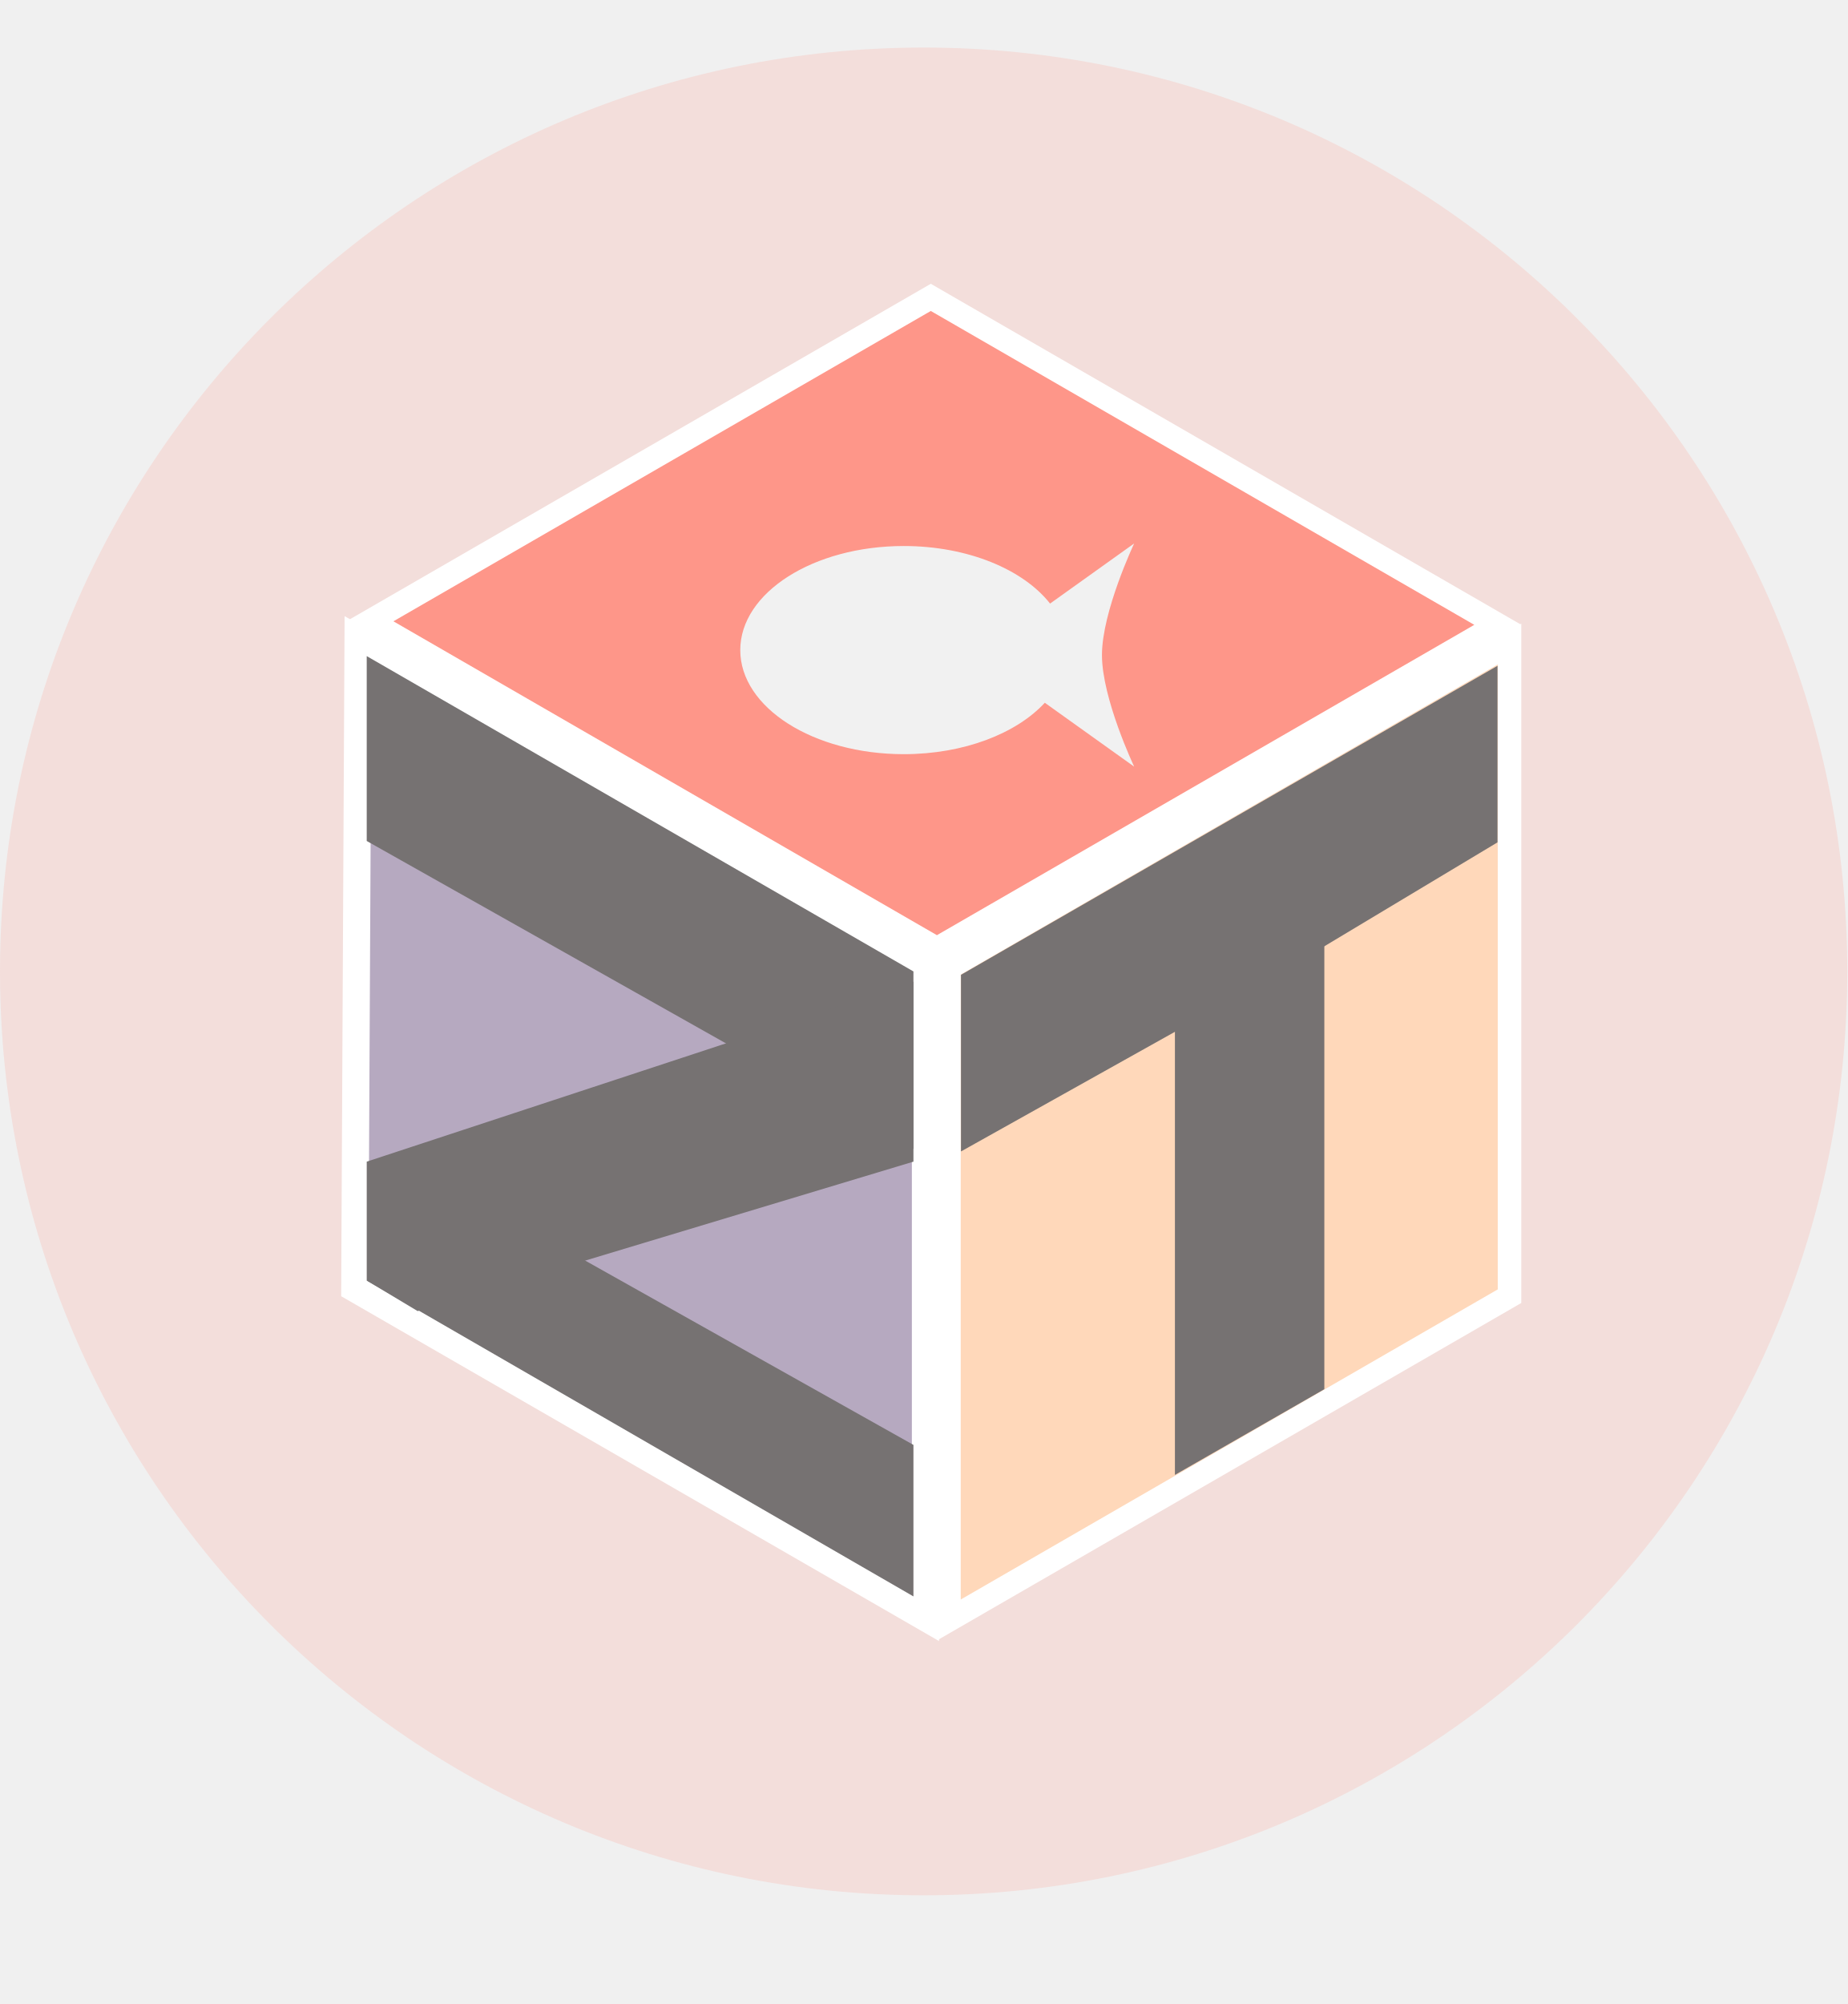
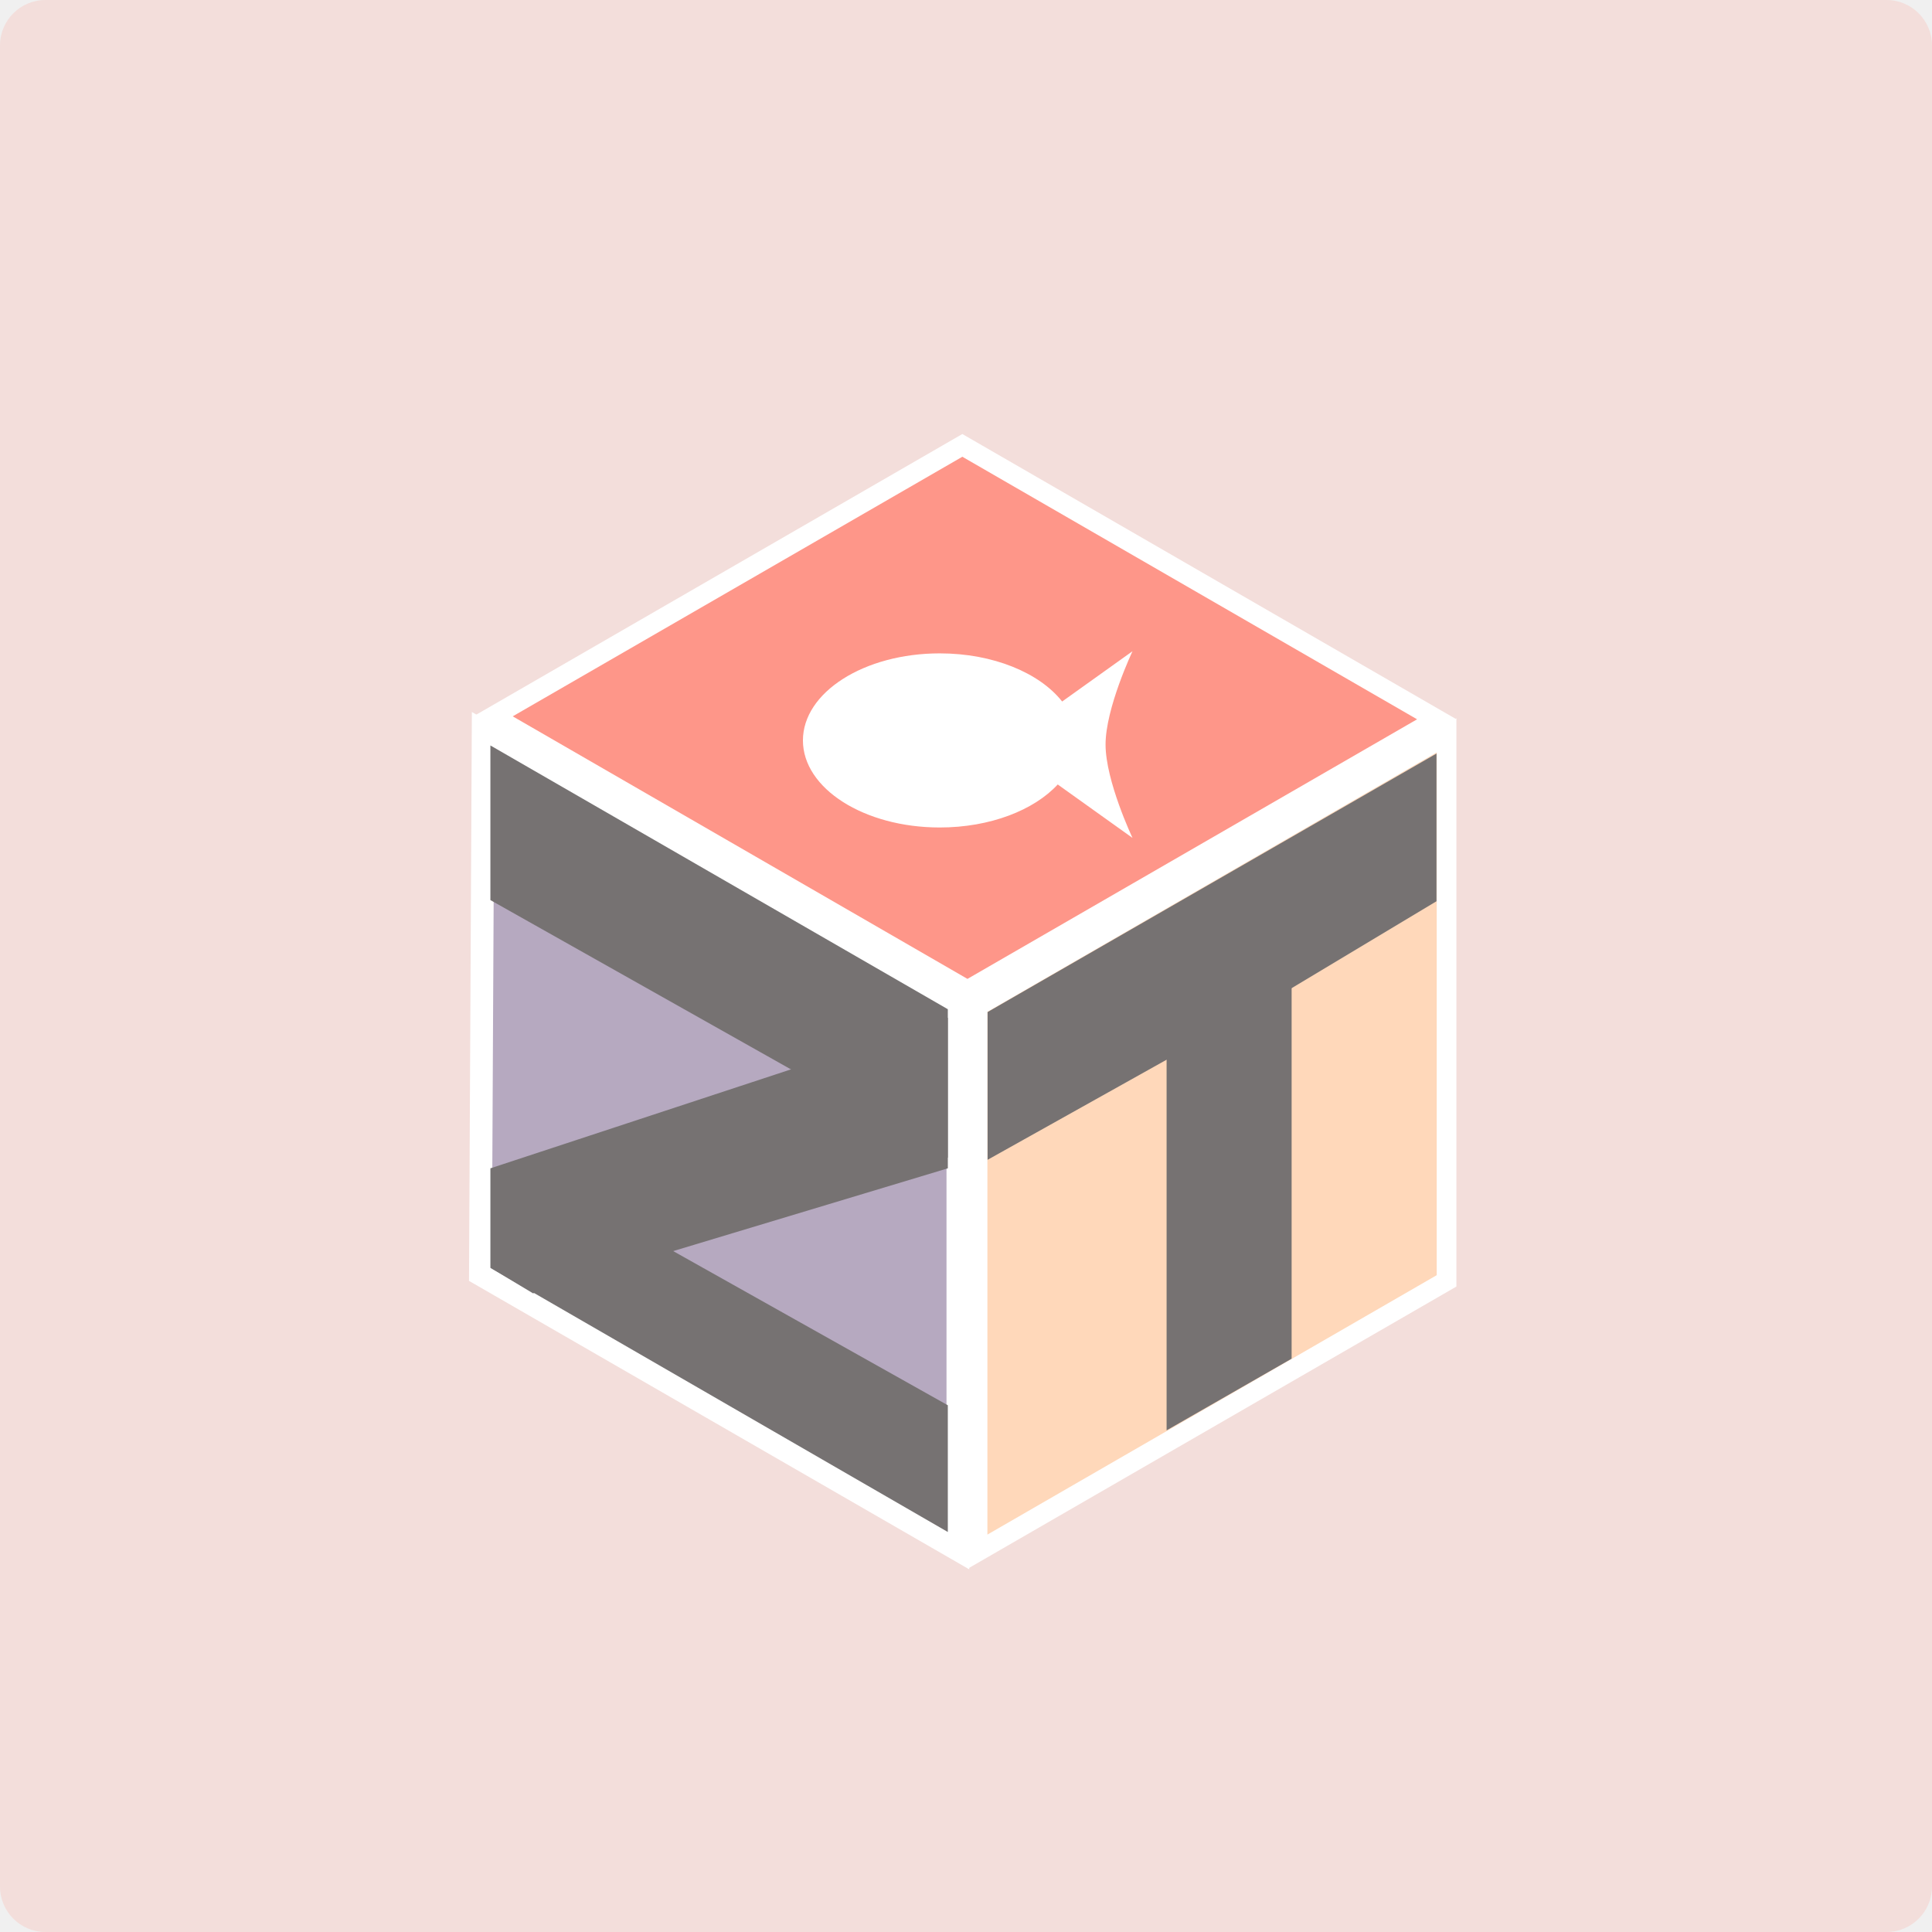
- <svg xmlns="http://www.w3.org/2000/svg" width="272" height="295" viewBox="0 0 272 295" fill="none">
-   <circle cx="136" cy="143" r="136" fill="#FE9689" fill-opacity="0.2" />
-   <path d="M136.268 238.112L52.241 189.658L52.722 94.142L136.268 142.116V238.112Z" fill="#B6A9C0" stroke="white" stroke-width="4" />
-   <rect x="1.732" y="1" width="95.304" height="96" transform="matrix(0.866025 -0.5 0 1 138.232 142.325)" fill="#FFD8BA" stroke="white" stroke-width="4" />
-   <rect x="3.464" width="95.367" height="96.408" transform="matrix(0.866025 -0.5 0.866025 0.5 51.4641 93.1911)" fill="#FE9689" stroke="white" stroke-width="4" />
-   <path d="M141.499 143.501L220.499 98.011V124L188 143.501L141.499 169.5V143.501Z" fill="#767272" />
-   <path d="M134.499 143.001L53.998 96.583V123.797L134.499 169.139V143.001Z" fill="#767272" />
-   <path d="M134.499 212.696L77.499 180.7L53.999 188.504L134.499 235.001L134.499 212.696Z" fill="#767272" />
-   <path d="M134.5 144.5L54 171L54 188.5L61.5 193L134.5 171L134.5 144.5Z" fill="#767272" />
-   <path d="M195.002 114L195.002 204.5L173 217.114L173 126.703L195.002 114Z" fill="#767272" />
-   <path d="M167 80C167 80 162.258 90.012 162.258 96.427C162.258 102.822 166.969 112.789 167 112.854L153.843 103.45C149.66 107.978 141.926 111.018 133.075 111.018C119.779 111.018 109 104.159 109 95.698C109 87.237 119.779 80.377 133.075 80.377C142.504 80.377 150.666 83.827 154.617 88.85L167 80Z" fill="#F1F1F1" />
+ <svg xmlns="http://www.w3.org/2000/svg" width="340" height="340" viewBox="0 0 340 340" fill="none">
+   <rect width="340" height="340" rx="8" fill="#FE9689" fill-opacity="0.2" />
+   <path d="M168.57 272.717L84.544 224.263L85.024 128.747L168.57 176.721V272.717Z" fill="#B6A9C0" stroke="white" stroke-width="4" />
+   <rect x="1.732" y="1" width="95.304" height="96" transform="matrix(0.866025 -0.5 0 1 170.535 176.93)" fill="#FFD8BA" stroke="white" stroke-width="4" />
+   <rect x="3.464" width="95.367" height="96.408" transform="matrix(0.866025 -0.5 0.866025 0.5 83.7666 127.796)" fill="#FE9689" stroke="white" stroke-width="4" />
+   <path d="M173.801 178.105L252.801 132.616V158.605L220.302 178.105L173.801 204.105V178.105Z" fill="#767272" />
+   <path d="M166.801 177.606L86.301 131.188V158.402L166.801 203.743V177.606Z" fill="#767272" />
+   <path d="M166.801 247.301L109.801 215.305L86.301 223.109L166.801 269.605L166.801 247.301Z" fill="#767272" />
+   <path d="M166.803 179.105L86.302 205.605L86.302 223.105L93.803 227.605L166.803 205.605L166.803 179.105Z" fill="#767272" />
+   <path d="M227.304 148.605L227.304 239.105L205.302 251.719L205.302 161.308L227.304 148.605Z" fill="#767272" />
+   <path d="M199.302 114.605C199.302 114.605 194.56 124.617 194.56 131.032C194.56 137.427 199.272 147.394 199.302 147.459L186.145 138.055C181.962 142.583 174.228 145.623 165.378 145.623C152.081 145.623 141.303 138.764 141.302 130.303C141.302 121.842 152.081 114.982 165.378 114.982C174.806 114.982 182.969 118.432 186.92 123.455L199.302 114.605Z" fill="white" />
</svg>
